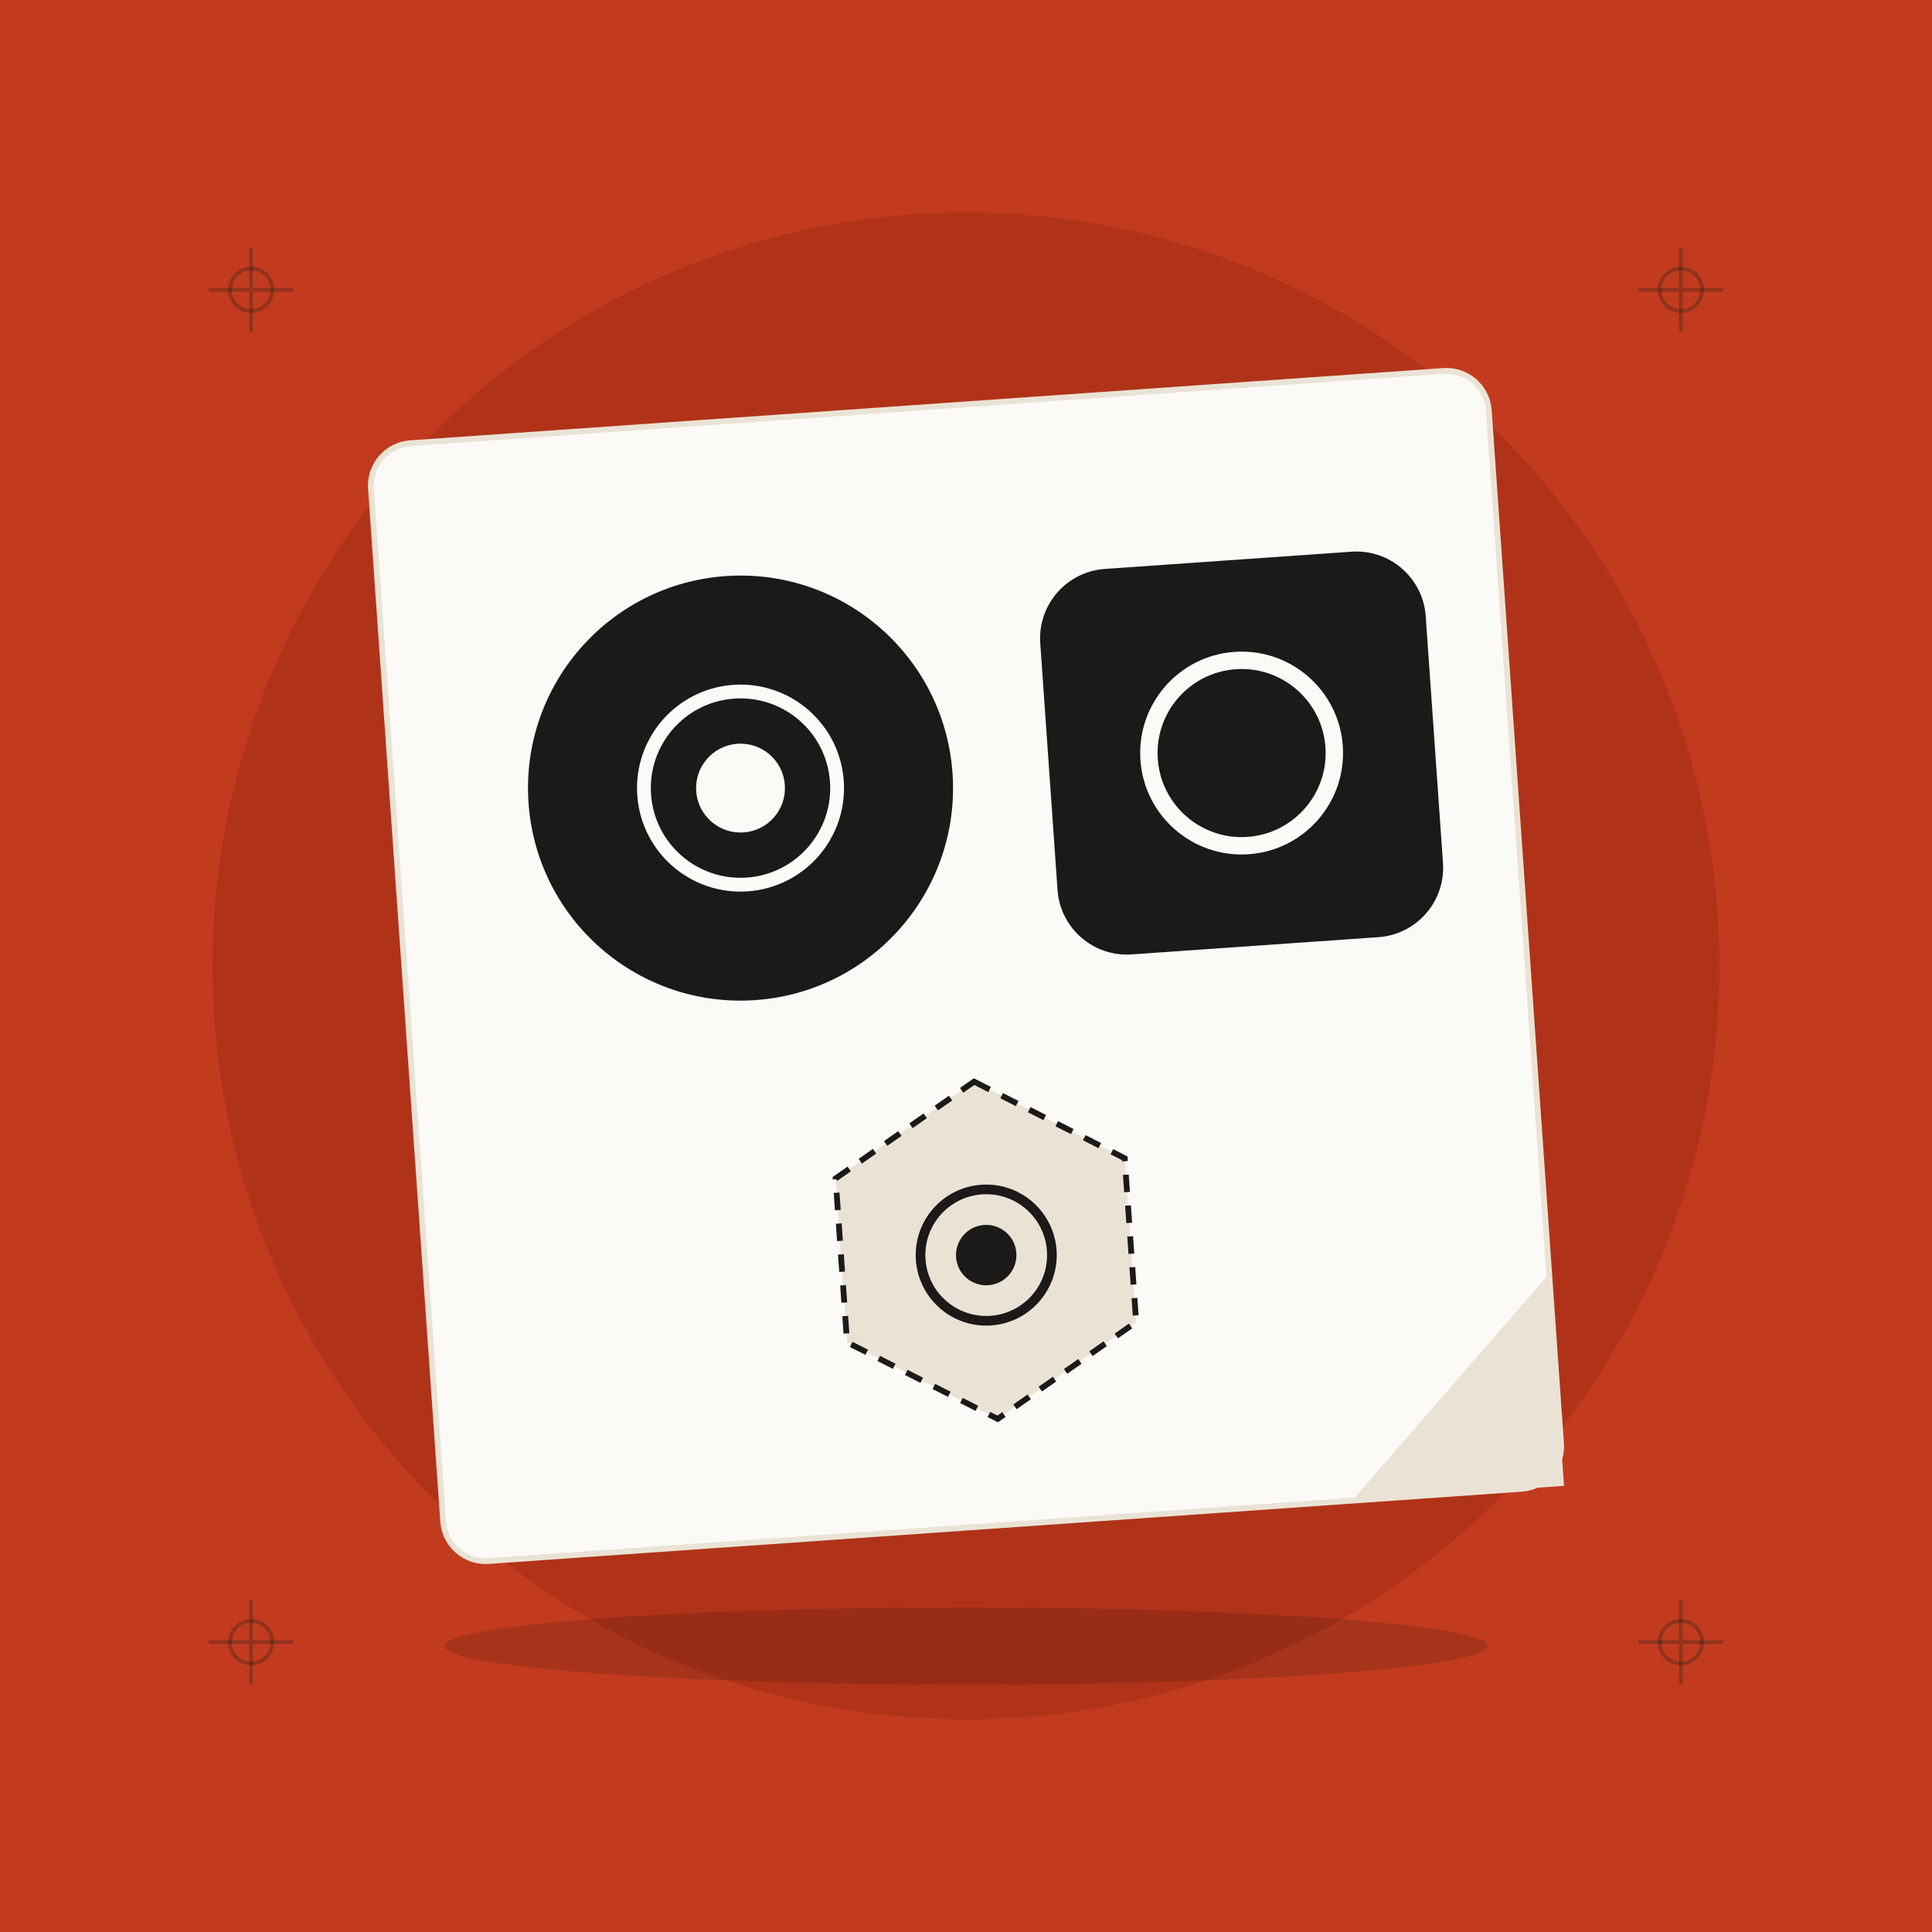
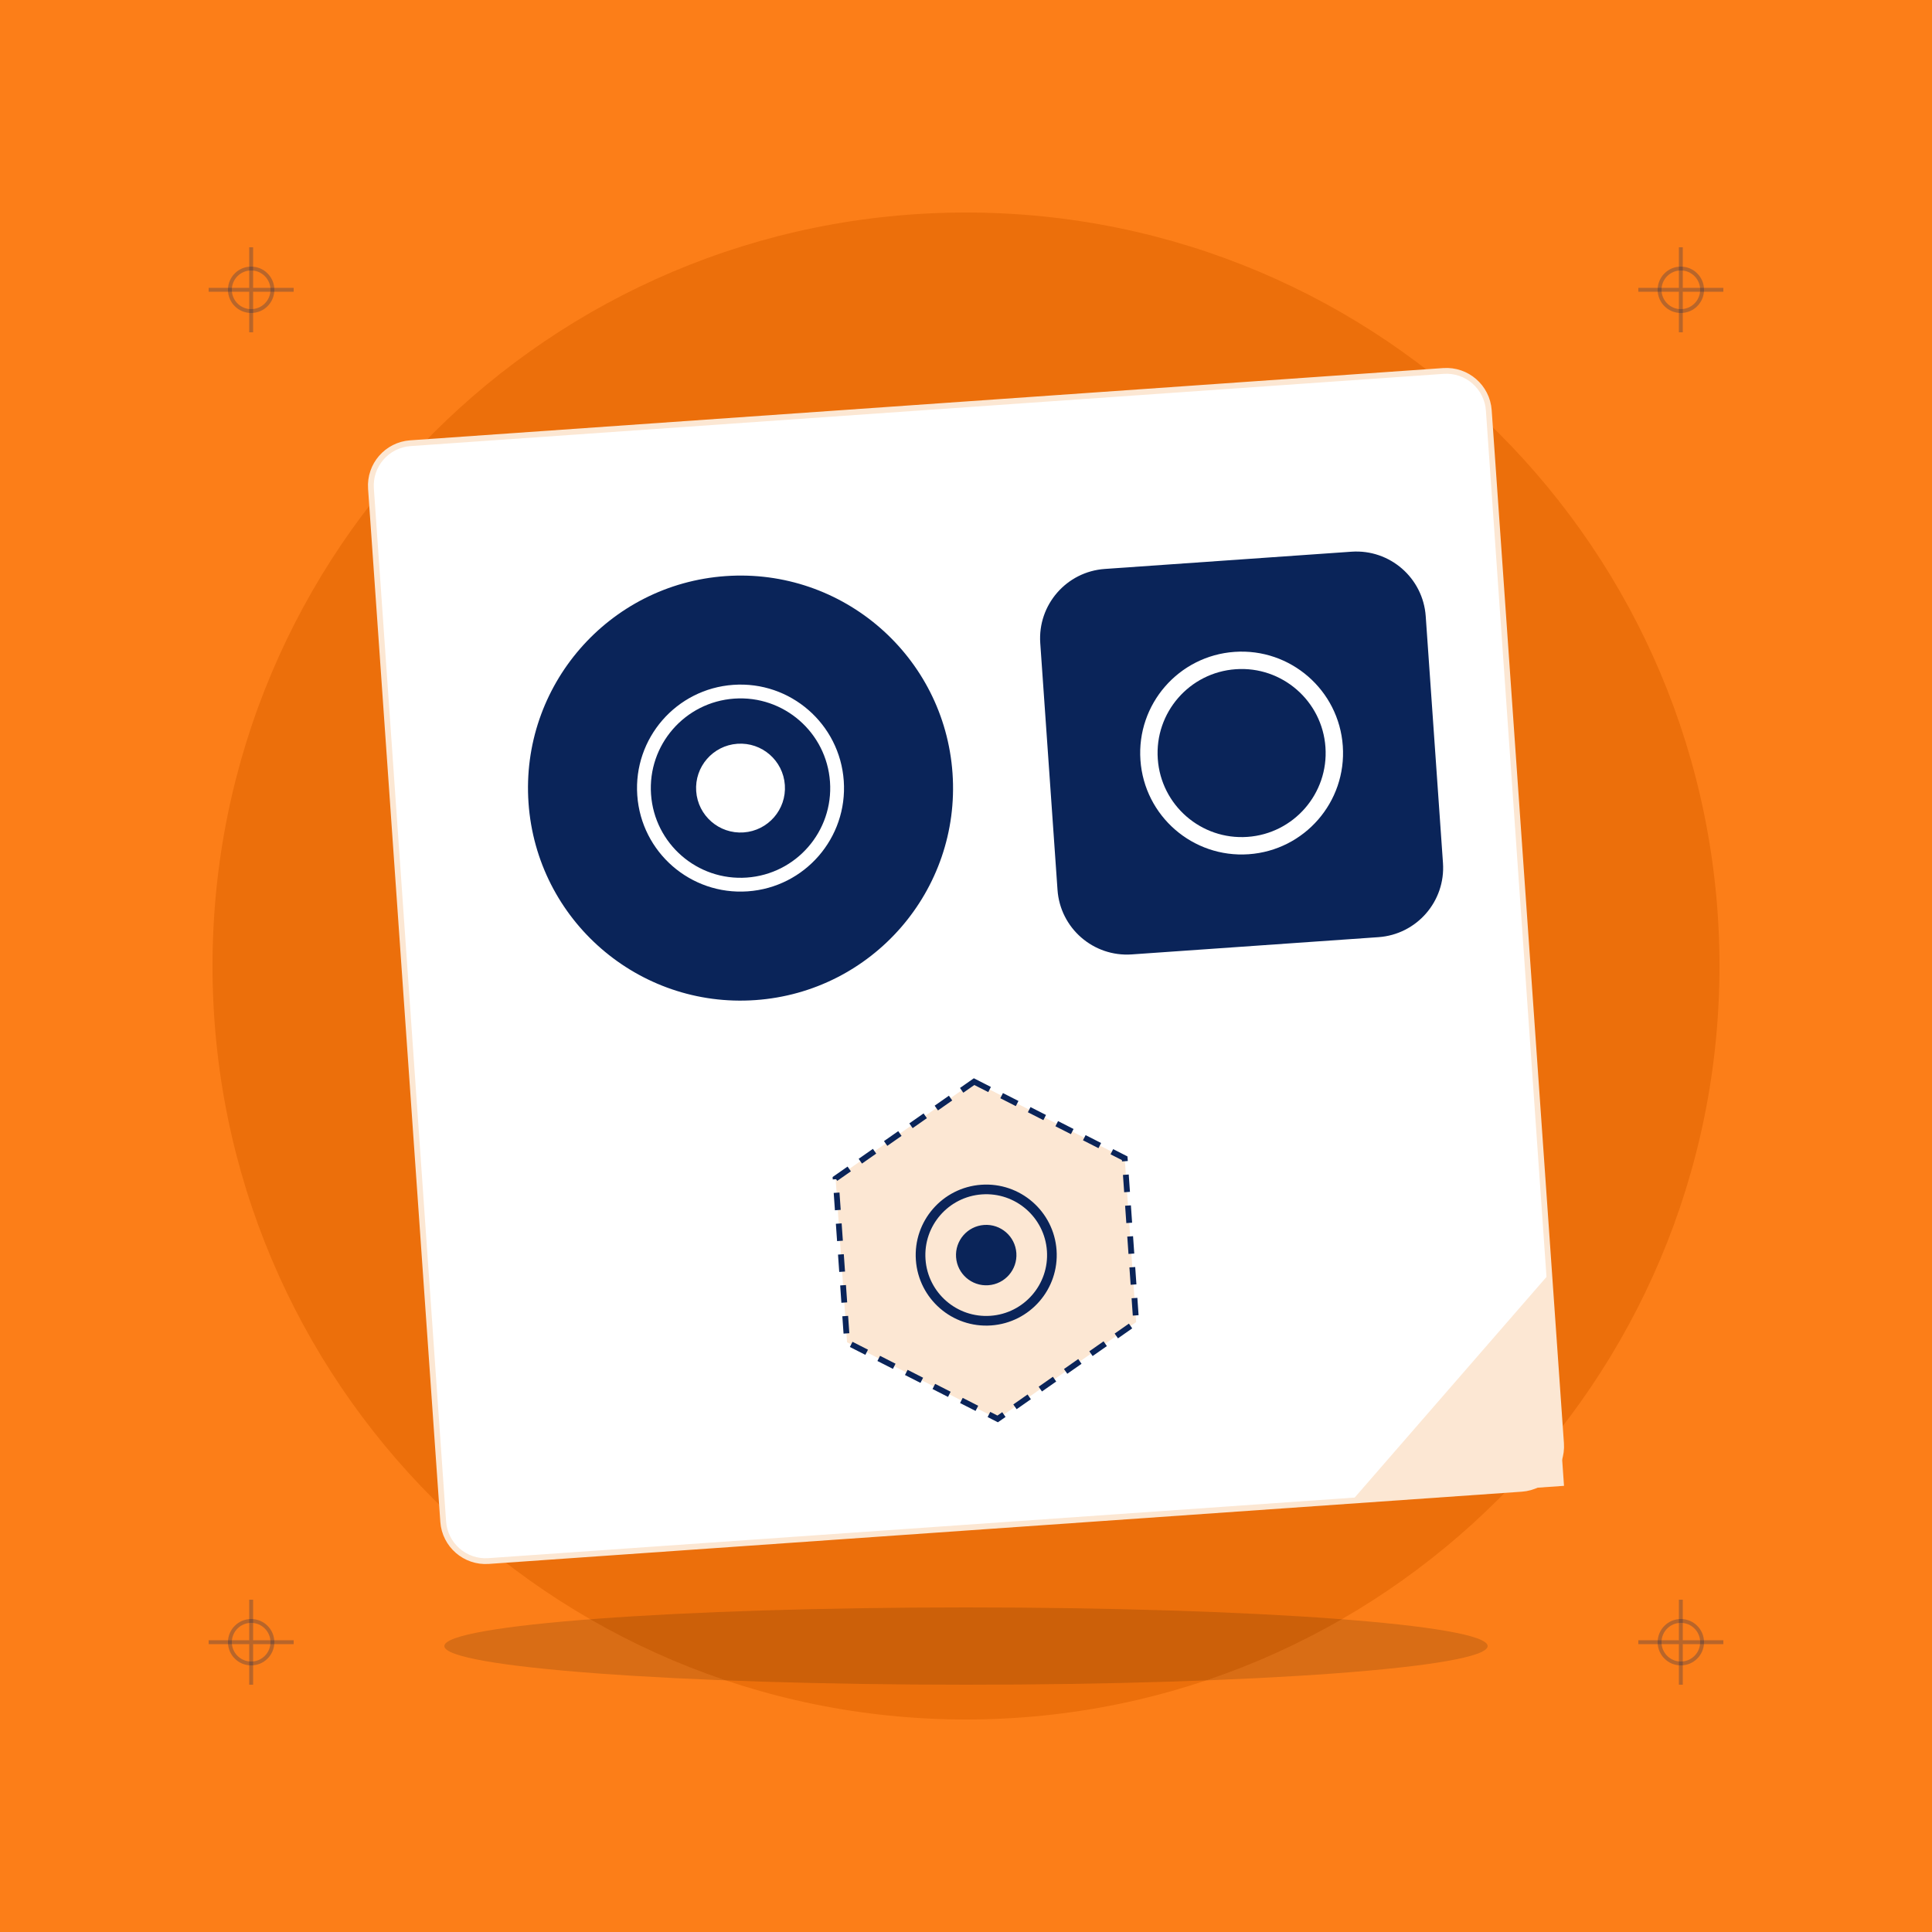
<svg xmlns="http://www.w3.org/2000/svg" viewBox="0 0 1000 1000" role="img" aria-label="Placeholder illustration">
-   <rect width="1000" height="1000" fill="#C23B1F" />
-   <circle cx="500" cy="500" r="390" fill="#B03319" />
-   <g stroke="#1B1A18" stroke-opacity=".28" stroke-width="2" fill="none">
+   <rect width="1000" height="1000" fill="#FC7E18" />
+   <circle cx="500" cy="500" r="390" fill="#EC6F0B" />
+   <g stroke="#0A2459" stroke-opacity=".28" stroke-width="2" fill="none">
    <circle cx="130" cy="150" r="11" />
    <path d="M108 150h44M130 128v44" />
  </g>
-   <g stroke="#1B1A18" stroke-opacity=".28" stroke-width="2" fill="none">
+   <g stroke="#0A2459" stroke-opacity=".28" stroke-width="2" fill="none">
    <circle cx="870" cy="150" r="11" />
    <path d="M848 150h44M870 128v44" />
  </g>
-   <g stroke="#1B1A18" stroke-opacity=".28" stroke-width="2" fill="none">
+   <g stroke="#0A2459" stroke-opacity=".28" stroke-width="2" fill="none">
    <circle cx="130" cy="850" r="11" />
    <path d="M108 850h44M130 828v44" />
  </g>
-   <g stroke="#1B1A18" stroke-opacity=".28" stroke-width="2" fill="none">
+   <g stroke="#0A2459" stroke-opacity=".28" stroke-width="2" fill="none">
    <circle cx="870" cy="850" r="11" />
    <path d="M848 850h44M870 828v44" />
  </g>
  <ellipse cx="500" cy="852" rx="270" ry="20" fill="#000" opacity=".14" />
  <g transform="translate(500 500) rotate(-4) translate(-290 -290)">
-     <rect width="580" height="580" rx="22" fill="#FBFAF6" stroke="#EAE3D5" stroke-width="3" />
-     <path d="M580 470 L470 580 L580 580 Z" fill="#EAE3D5" />
-     <circle cx="180" cy="190" r="110" fill="#1B1A18" />
-     <circle cx="180" cy="190" r="50" fill="none" stroke="#FBFAF6" stroke-width="7.143" />
-     <circle cx="180" cy="190" r="23" fill="#FBFAF6" />
-     <rect x="340" y="90" width="200" height="200" rx="36" fill="#1B1A18" />
-     <circle cx="440" cy="190" r="48" fill="none" stroke="#FBFAF6" stroke-width="9" />
-     <path d="M290 350 L365 395 L365 480 L290 525 L215 480 L215 395 Z" fill="#EAE3D5" stroke="#1B1A18" stroke-width="3" stroke-dasharray="9 7" />
-     <circle cx="290" cy="440" r="34" fill="none" stroke="#1B1A18" stroke-width="5" />
-     <circle cx="290" cy="440" r="15.64" fill="#1B1A18" />
+     <rect width="580" height="580" rx="22" fill="#FFFFFF" stroke="#FCE7D3" stroke-width="3" />
+     <path d="M580 470 L470 580 L580 580 Z" fill="#FCE7D3" />
+     <circle cx="180" cy="190" r="110" fill="#0A2459" />
+     <circle cx="180" cy="190" r="50" fill="none" stroke="#FFFFFF" stroke-width="7.143" />
+     <circle cx="180" cy="190" r="23" fill="#FFFFFF" />
+     <rect x="340" y="90" width="200" height="200" rx="36" fill="#0A2459" />
+     <circle cx="440" cy="190" r="48" fill="none" stroke="#FFFFFF" stroke-width="9" />
+     <path d="M290 350 L365 395 L365 480 L290 525 L215 480 L215 395 Z" fill="#FCE7D3" stroke="#0A2459" stroke-width="3" stroke-dasharray="9 7" />
+     <circle cx="290" cy="440" r="34" fill="none" stroke="#0A2459" stroke-width="5" />
+     <circle cx="290" cy="440" r="15.64" fill="#0A2459" />
  </g>
</svg>
